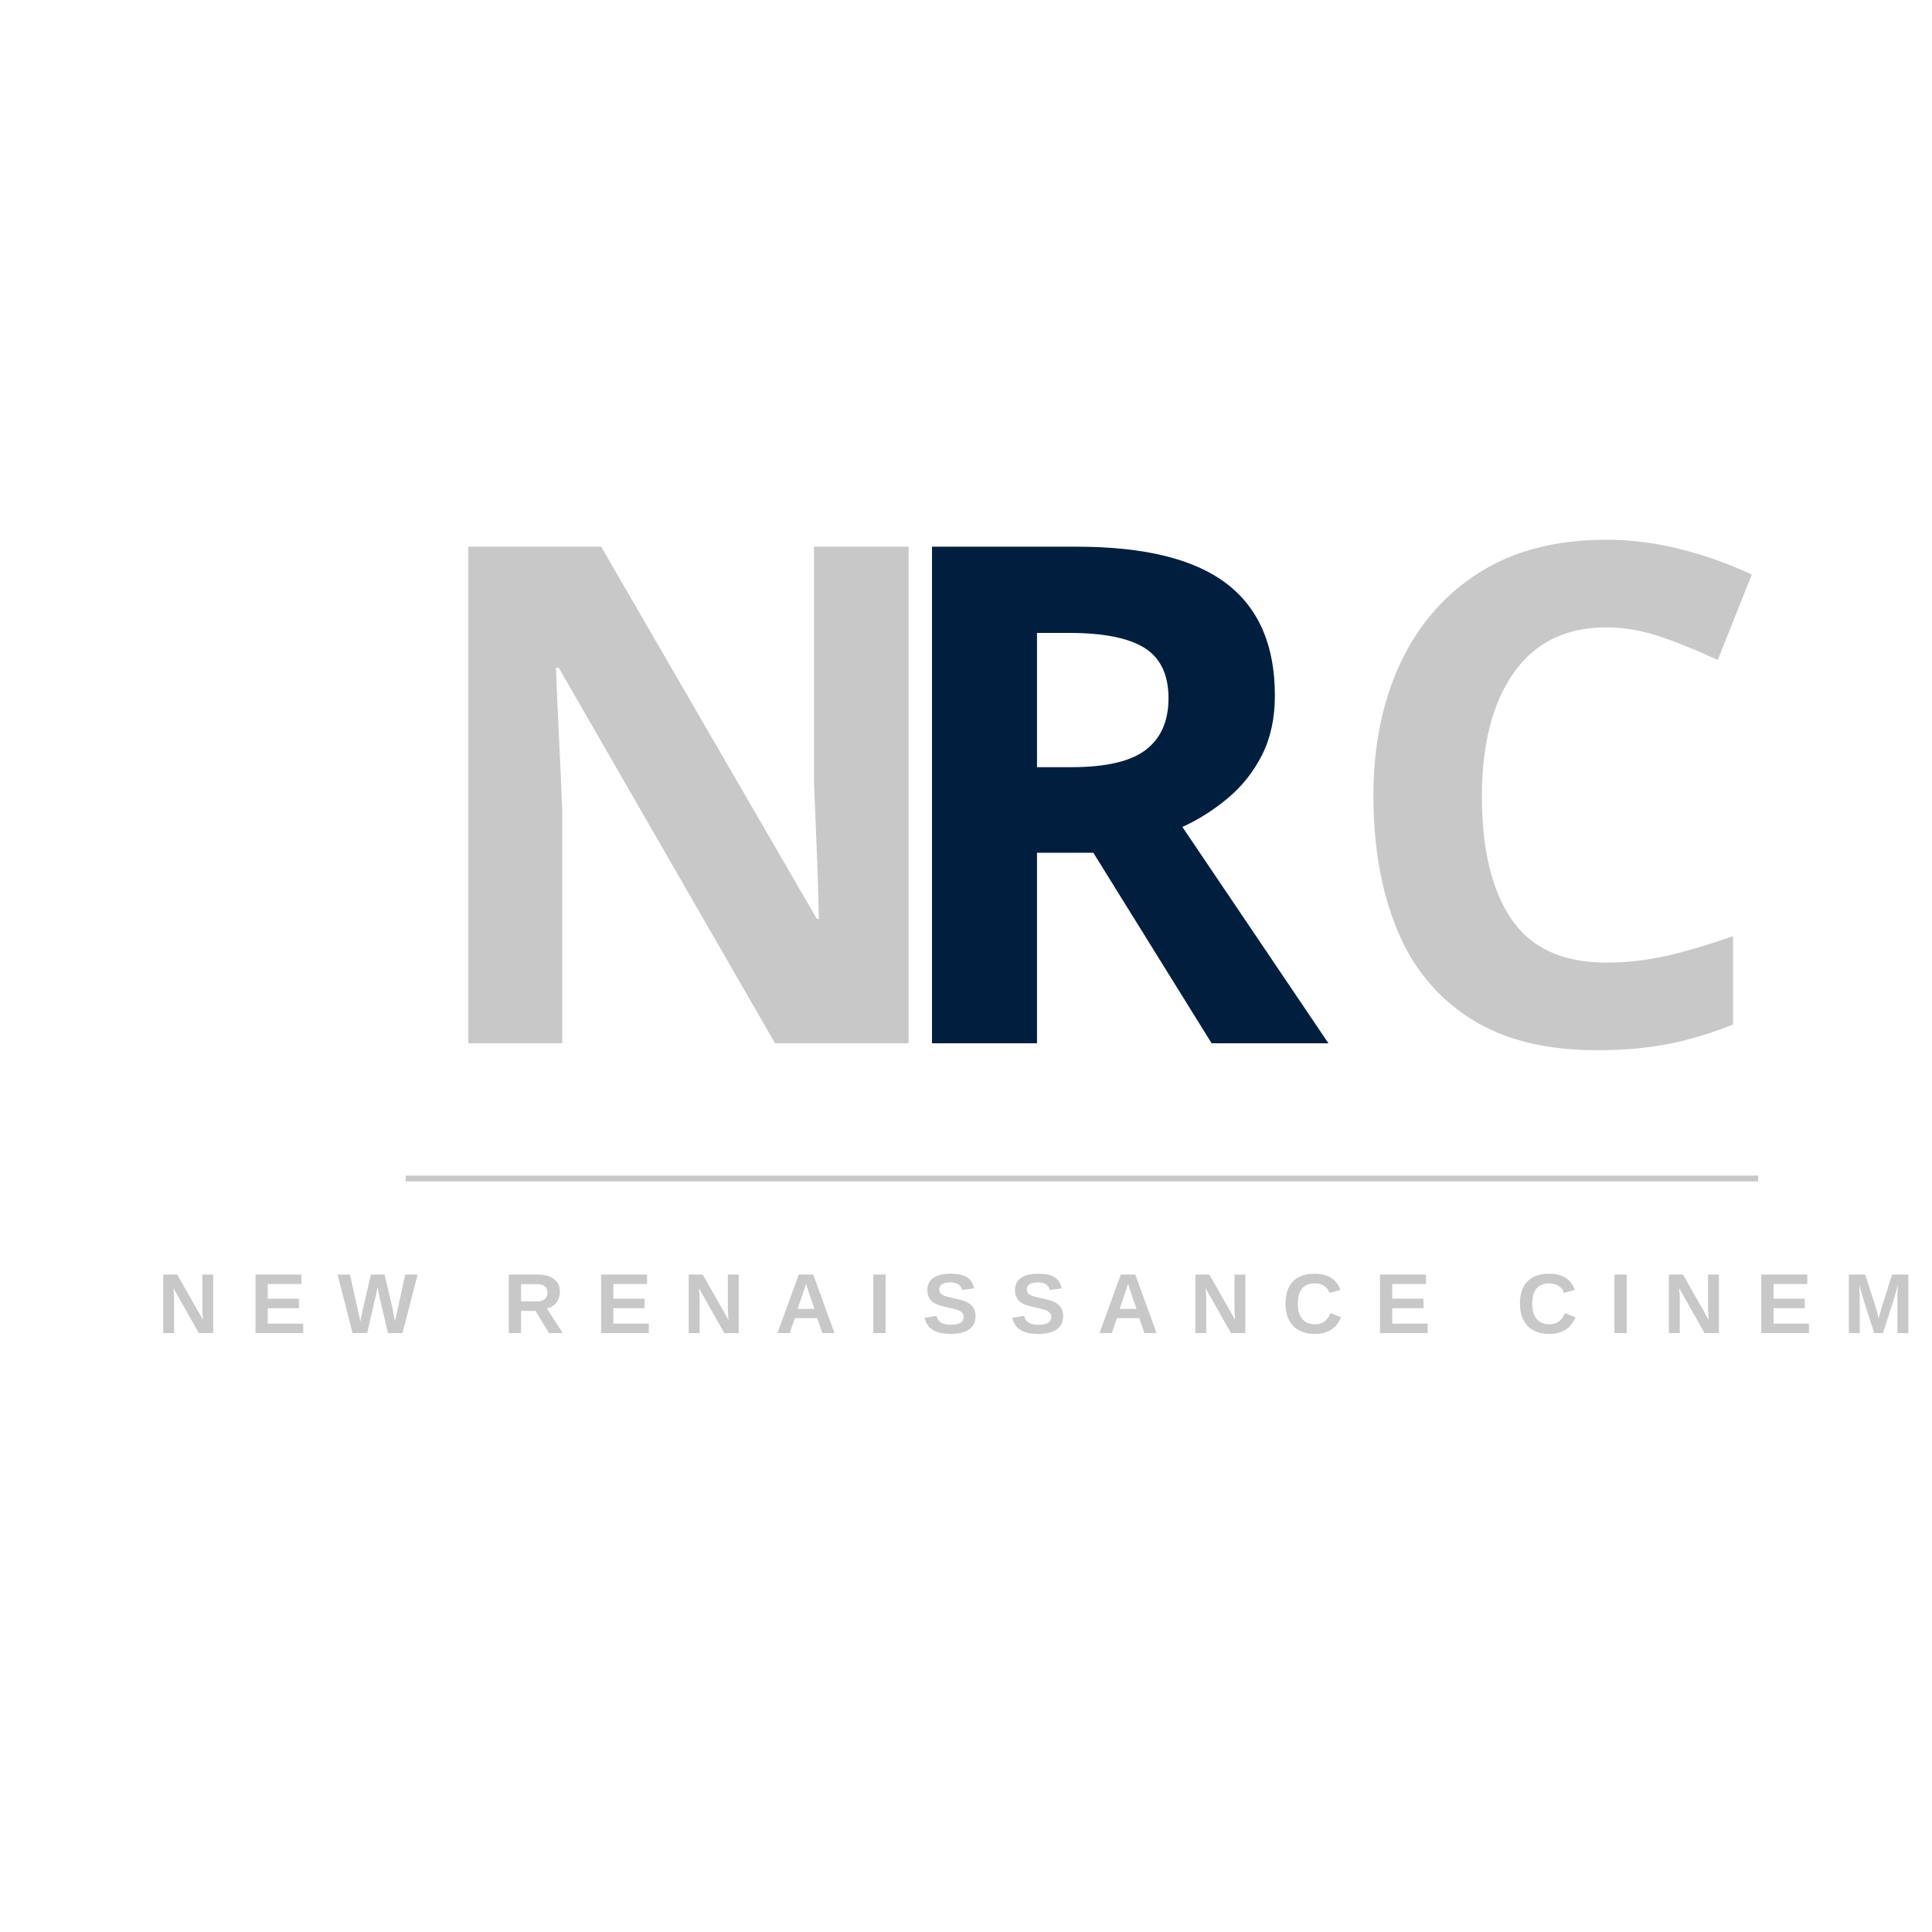
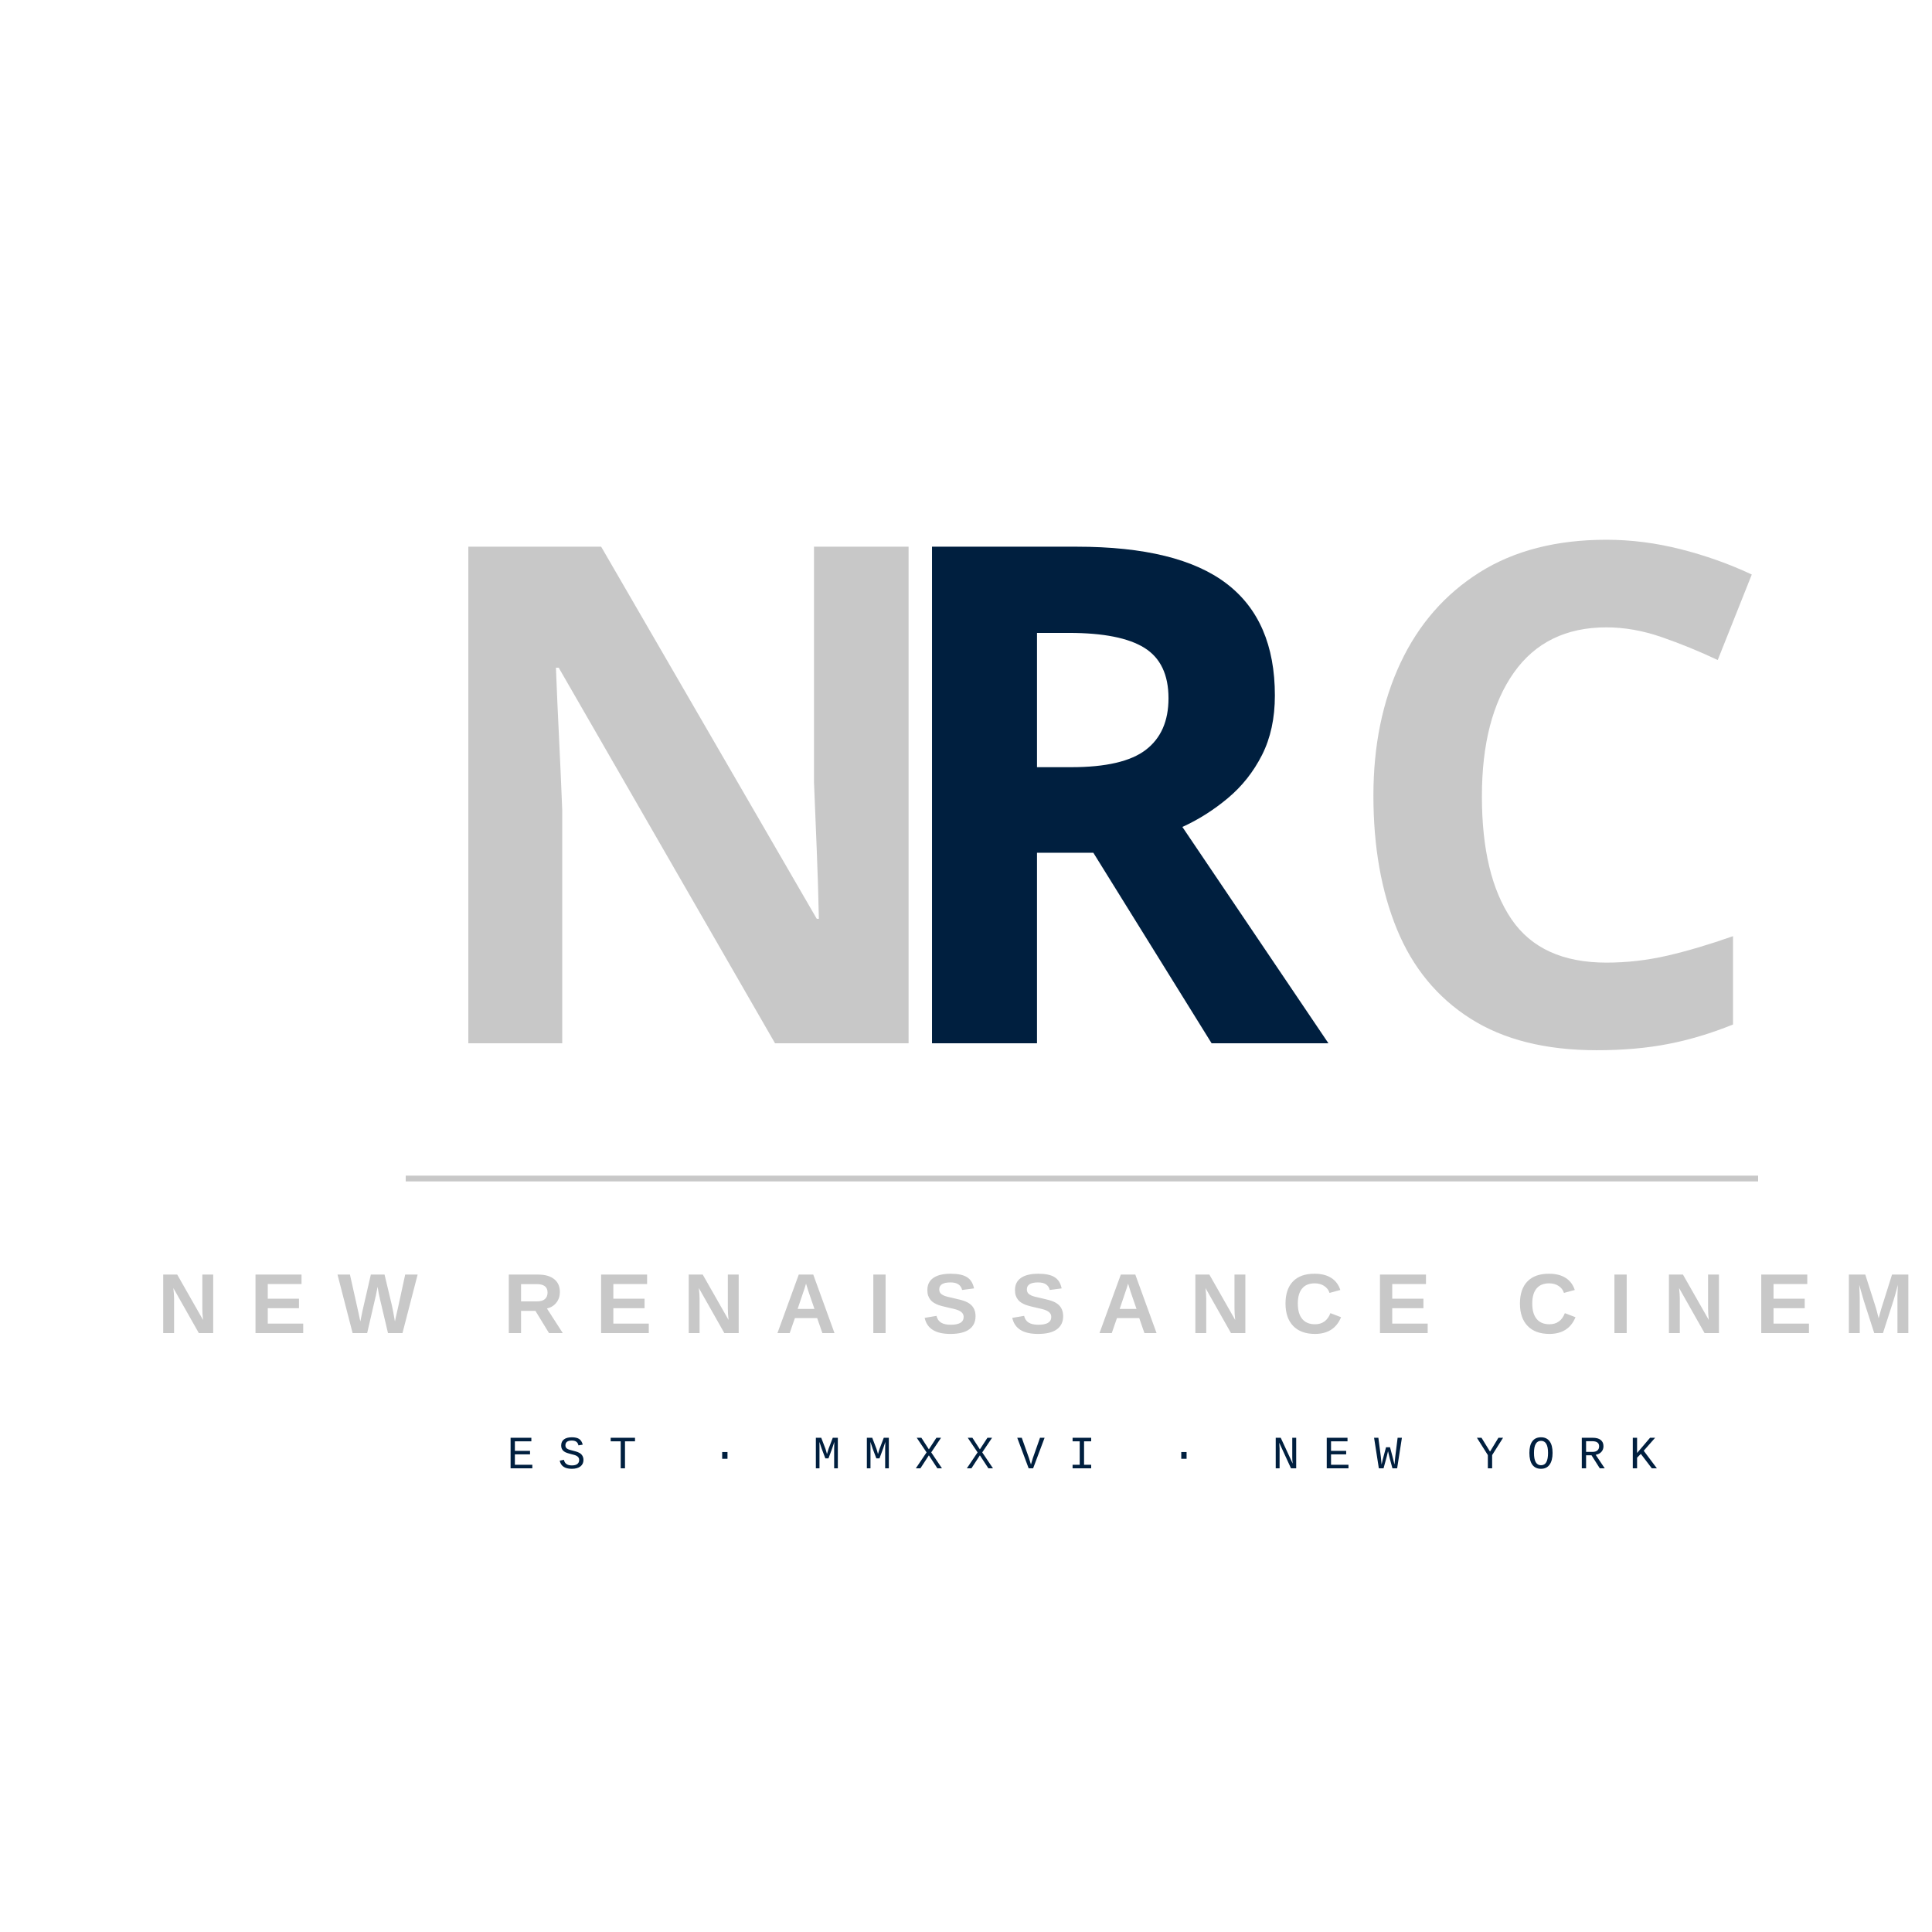
- <svg xmlns="http://www.w3.org/2000/svg" viewBox="0 0 500 500" aria-label="New Renaissance Cinema v2 — monogram + stacked wordmark" version="1.1" id="svg1">
-   <defs id="defs1" />
+ <svg xmlns="http://www.w3.org/2000/svg" viewBox="0 0 500 500" aria-label="New Renaissance Cinema v2 — monogram + stacked wordmark">
  <g id="monogram" font-family="Futura Std, Futura, Arial Black, sans-serif" stroke="none">
    <text id="letter-N" x="105" y="270" font-weight="900" font-size="180" letter-spacing="-10" fill="#C8C8C8">N</text>
    <text id="letter-R" x="225" y="270" font-weight="900" font-size="180" letter-spacing="-10" fill="#001F3F">R</text>
    <text id="letter-C" x="345" y="270" font-weight="900" font-size="180" letter-spacing="-10" fill="#C8C8C8">C</text>
  </g>
  <line id="rule" x1="105" y1="305" x2="455" y2="305" stroke="#C8C8C8" stroke-width="1.5" />
  <text id="company-name" x="280" y="345" font-family="Futura Std, Futura, Arial, sans-serif" font-weight="700" font-size="22" letter-spacing="8" text-anchor="middle" fill="#C8C8C8" stroke="none">NEW RENAISSANCE CINEMA</text>
+   <text id="established" x="280" y="380" font-family="Share Tech Mono, Courier New, monospace" font-size="12" letter-spacing="6" text-anchor="middle" fill="#001F3F" stroke="none">EST · MMXXVI · NEW YORK</text>
</svg>
